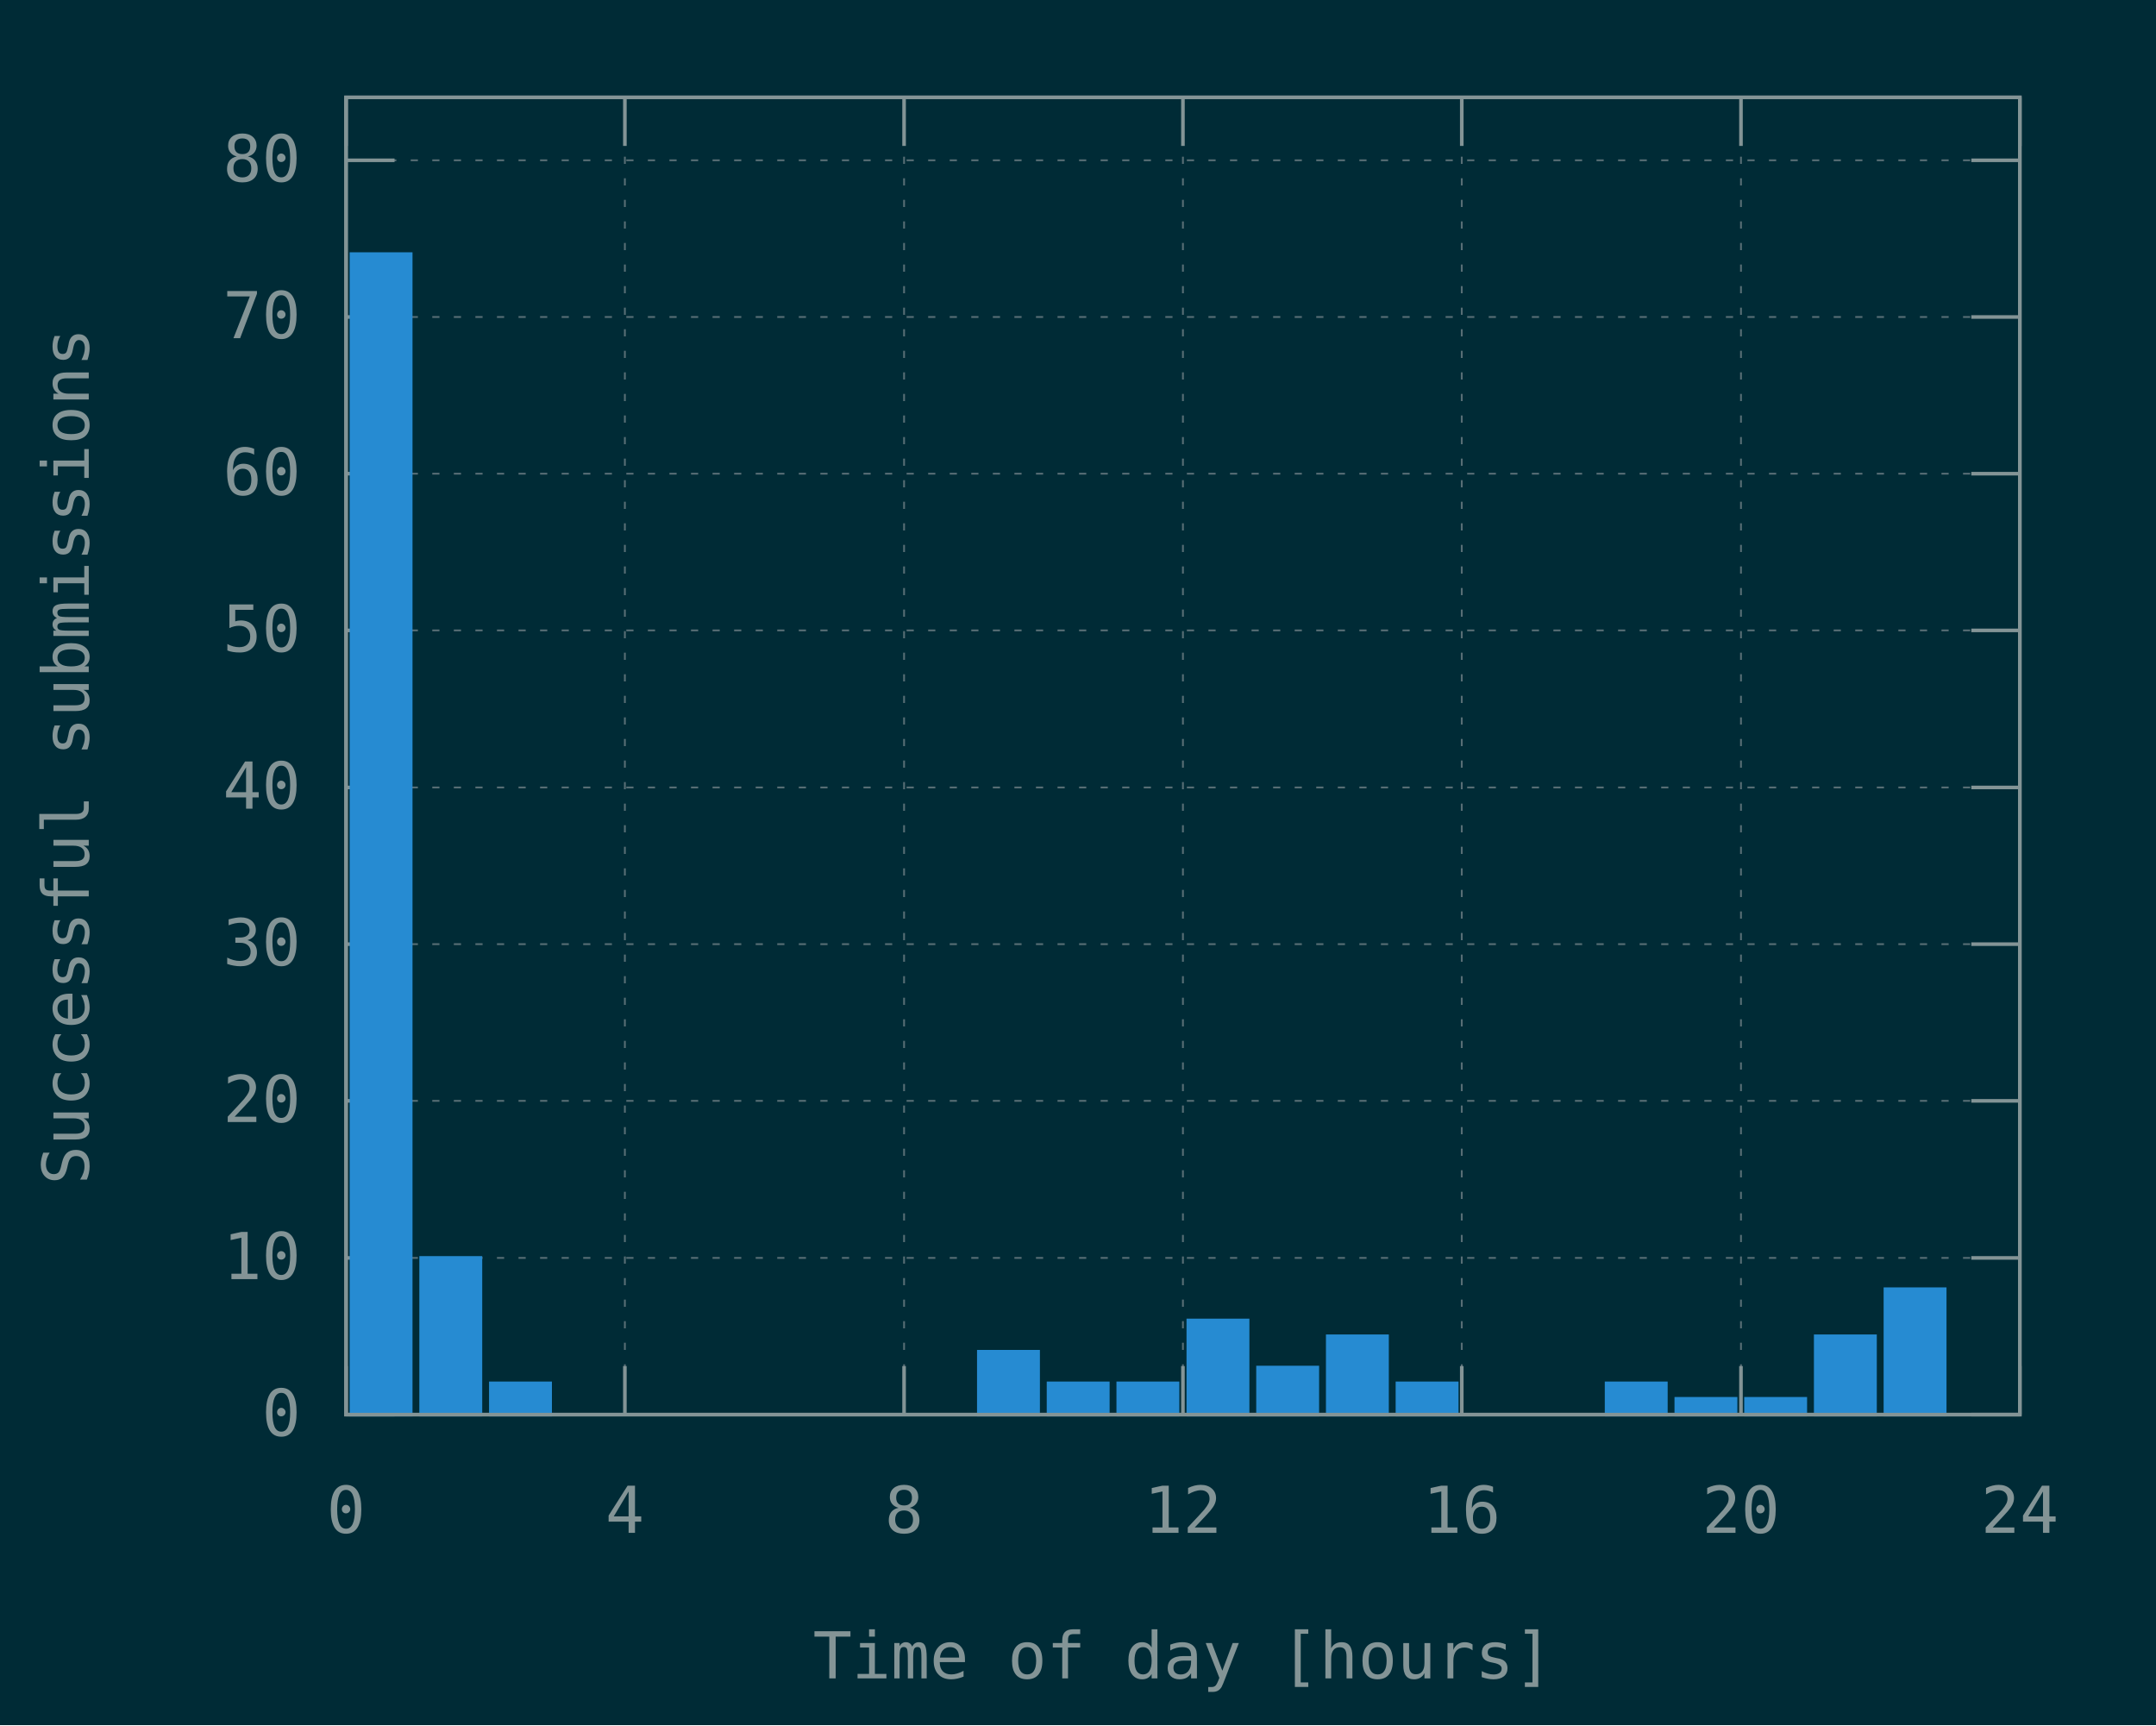
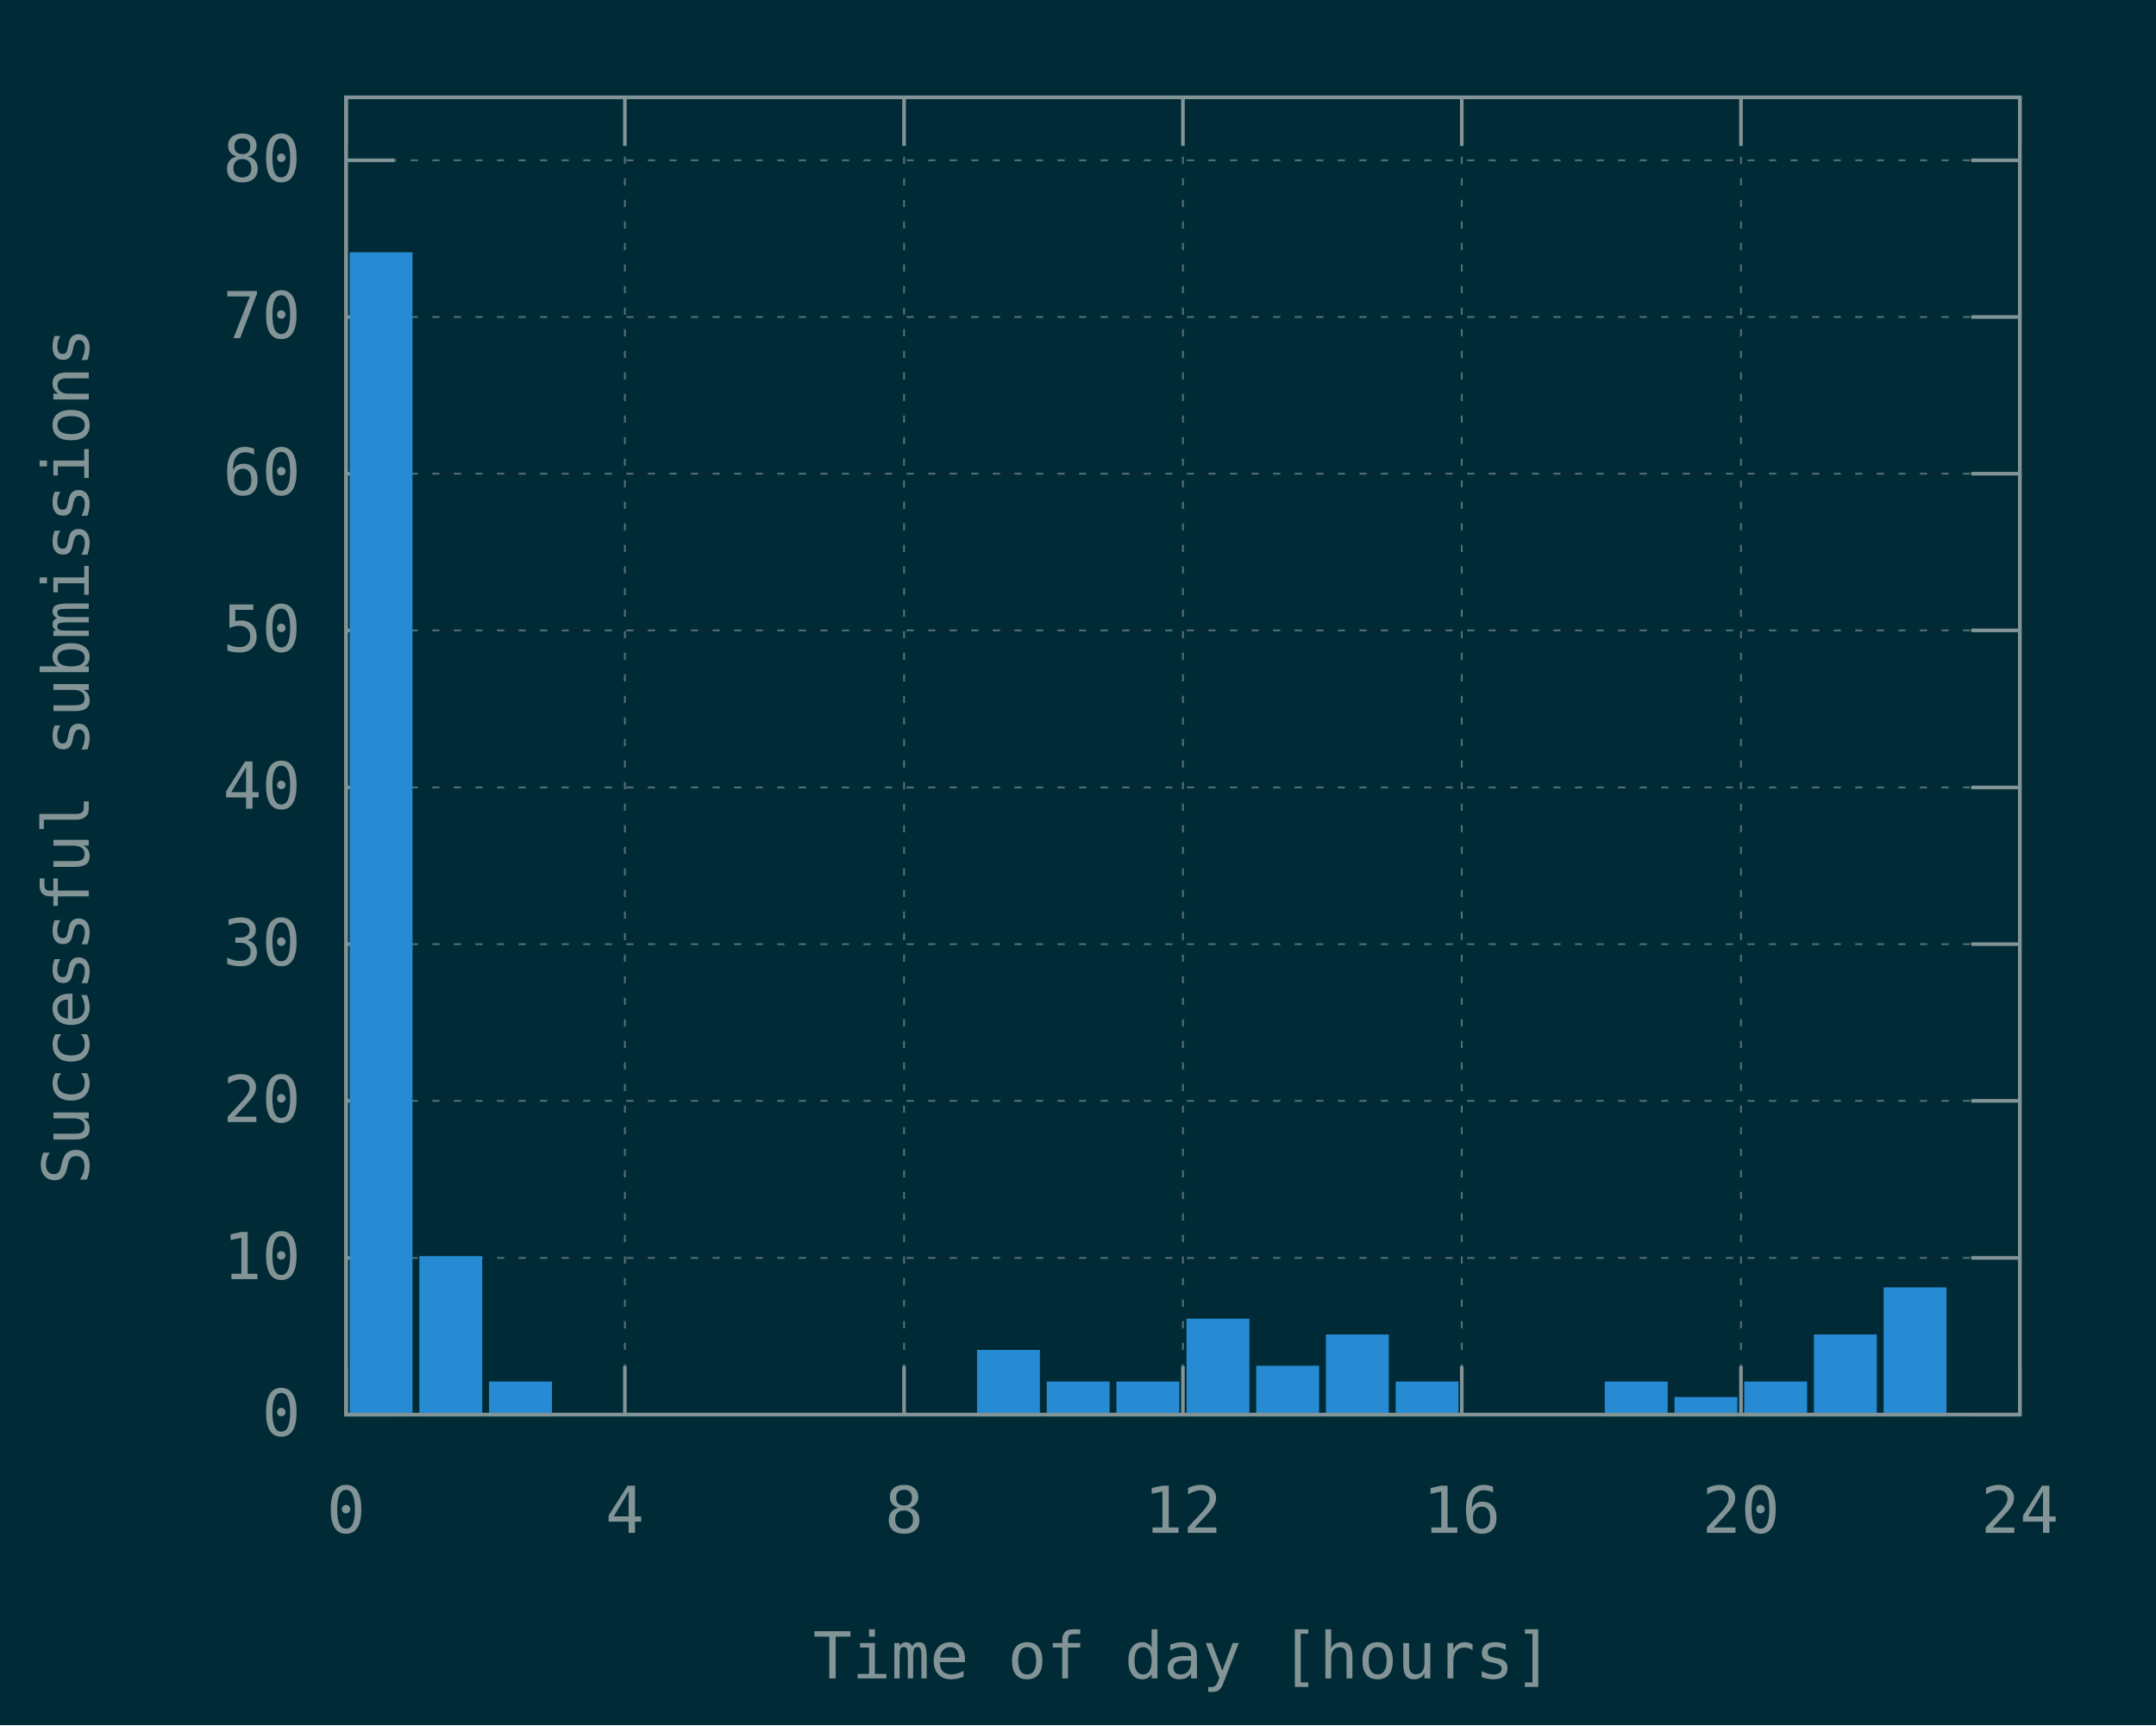
<svg xmlns="http://www.w3.org/2000/svg" xmlns:xlink="http://www.w3.org/1999/xlink" width="600" height="480" viewBox="0 0 600 480">
  <g id="gnuplot_canvas">
    <rect x="0" y="0" width="600" height="480" fill="#002b36" />
    <defs>
      <circle id="gpDot" r="0.5" stroke-width="0.5" stroke="currentColor" />
      <path id="gpPt0" stroke-width="0.148" stroke="currentColor" d="M-1,0 h2 M0,-1 v2" />
      <path id="gpPt1" stroke-width="0.148" stroke="currentColor" d="M-1,-1 L1,1 M1,-1 L-1,1" />
      <path id="gpPt2" stroke-width="0.148" stroke="currentColor" d="M-1,0 L1,0 M0,-1 L0,1 M-1,-1 L1,1 M-1,1 L1,-1" />
      <rect id="gpPt3" stroke-width="0.148" stroke="currentColor" x="-1" y="-1" width="2" height="2" />
      <rect id="gpPt4" stroke-width="0.148" stroke="currentColor" fill="currentColor" x="-1" y="-1" width="2" height="2" />
      <circle id="gpPt5" stroke-width="0.148" stroke="currentColor" cx="0" cy="0" r="1" />
      <use xlink:href="#gpPt5" id="gpPt6" fill="currentColor" stroke="none" />
      <path id="gpPt7" stroke-width="0.148" stroke="currentColor" d="M0,-1.33 L-1.33,0.67 L1.33,0.67 z" />
      <use xlink:href="#gpPt7" id="gpPt8" fill="currentColor" stroke="none" />
      <use xlink:href="#gpPt7" id="gpPt9" stroke="currentColor" transform="rotate(180)" />
      <use xlink:href="#gpPt9" id="gpPt10" fill="currentColor" stroke="none" />
      <use xlink:href="#gpPt3" id="gpPt11" stroke="currentColor" transform="rotate(45)" />
      <use xlink:href="#gpPt11" id="gpPt12" fill="currentColor" stroke="none" />
      <path id="gpPt13" stroke-width="0.148" stroke="currentColor" d="M0,1.330 L1.265,0.411 L0.782,-1.067 L-0.782,-1.076 L-1.265,0.411 z" />
      <use xlink:href="#gpPt13" id="gpPt14" fill="currentColor" stroke="none" />
      <filter id="textbox" filterUnits="objectBoundingBox" x="0" y="0" height="1" width="1">
        <feFlood flood-color="#002B36" flood-opacity="1" result="bgnd" />
        <feComposite in="SourceGraphic" in2="bgnd" operator="atop" />
      </filter>
      <filter id="greybox" filterUnits="objectBoundingBox" x="0" y="0" height="1" width="1">
        <feFlood flood-color="lightgrey" flood-opacity="1" result="grey" />
        <feComposite in="SourceGraphic" in2="grey" operator="atop" />
      </filter>
    </defs>
    <g fill="none" color="#002B36" stroke="currentColor" stroke-width="1.00" stroke-linecap="butt" stroke-linejoin="miter">
</g>
    <g fill="none" color="black" stroke="currentColor" stroke-width="1.00" stroke-linecap="butt" stroke-linejoin="miter">
</g>
    <g fill="none" color="black" stroke="rgb(131, 148, 150)" stroke-width="0.50" stroke-linecap="butt" stroke-linejoin="miter">
</g>
    <g fill="none" color="gray" stroke="currentColor" stroke-width="0.50" stroke-linecap="butt" stroke-linejoin="miter">
      <path stroke="rgb( 88, 110, 117)" stroke-dasharray="2,4" class="gridline" d="M96.3,393.6 L562.1,393.6  " />
    </g>
    <g fill="none" color="gray" stroke="rgb( 88, 110, 117)" stroke-width="1.00" stroke-linecap="butt" stroke-linejoin="miter">
</g>
    <g fill="none" color="black" stroke="currentColor" stroke-width="1.00" stroke-linecap="butt" stroke-linejoin="miter">
      <path stroke="rgb(131, 148, 150)" d="M96.3,393.6 L109.8,393.6 M562.1,393.6 L548.6,393.6  " />
      <g transform="translate(83.7,399.5)" stroke="none" fill="rgb(131,148,150)" font-family="Inconsolata" font-size="18.00" text-anchor="end">
        <text>
          <tspan font-family="Inconsolata"> 0</tspan>
        </text>
      </g>
    </g>
    <g fill="none" color="black" stroke="currentColor" stroke-width="1.00" stroke-linecap="butt" stroke-linejoin="miter">
</g>
    <g fill="none" color="black" stroke="rgb(131, 148, 150)" stroke-width="0.50" stroke-linecap="butt" stroke-linejoin="miter">
</g>
    <g fill="none" color="gray" stroke="currentColor" stroke-width="0.50" stroke-linecap="butt" stroke-linejoin="miter">
      <path stroke="rgb( 88, 110, 117)" stroke-dasharray="2,4" class="gridline" d="M96.3,350.0 L562.1,350.0  " />
    </g>
    <g fill="none" color="gray" stroke="rgb( 88, 110, 117)" stroke-width="1.00" stroke-linecap="butt" stroke-linejoin="miter">
</g>
    <g fill="none" color="black" stroke="currentColor" stroke-width="1.00" stroke-linecap="butt" stroke-linejoin="miter">
      <path stroke="rgb(131, 148, 150)" d="M96.3,350.0 L109.8,350.0 M562.1,350.0 L548.6,350.0  " />
      <g transform="translate(83.7,355.9)" stroke="none" fill="rgb(131,148,150)" font-family="Inconsolata" font-size="18.00" text-anchor="end">
        <text>
          <tspan font-family="Inconsolata"> 10</tspan>
        </text>
      </g>
    </g>
    <g fill="none" color="black" stroke="currentColor" stroke-width="1.00" stroke-linecap="butt" stroke-linejoin="miter">
</g>
    <g fill="none" color="black" stroke="rgb(131, 148, 150)" stroke-width="0.50" stroke-linecap="butt" stroke-linejoin="miter">
</g>
    <g fill="none" color="gray" stroke="currentColor" stroke-width="0.50" stroke-linecap="butt" stroke-linejoin="miter">
      <path stroke="rgb( 88, 110, 117)" stroke-dasharray="2,4" class="gridline" d="M96.3,306.3 L562.1,306.3  " />
    </g>
    <g fill="none" color="gray" stroke="rgb( 88, 110, 117)" stroke-width="1.00" stroke-linecap="butt" stroke-linejoin="miter">
</g>
    <g fill="none" color="black" stroke="currentColor" stroke-width="1.00" stroke-linecap="butt" stroke-linejoin="miter">
      <path stroke="rgb(131, 148, 150)" d="M96.3,306.3 L109.8,306.3 M562.1,306.3 L548.6,306.3  " />
      <g transform="translate(83.7,312.2)" stroke="none" fill="rgb(131,148,150)" font-family="Inconsolata" font-size="18.00" text-anchor="end">
        <text>
          <tspan font-family="Inconsolata"> 20</tspan>
        </text>
      </g>
    </g>
    <g fill="none" color="black" stroke="currentColor" stroke-width="1.00" stroke-linecap="butt" stroke-linejoin="miter">
</g>
    <g fill="none" color="black" stroke="rgb(131, 148, 150)" stroke-width="0.50" stroke-linecap="butt" stroke-linejoin="miter">
</g>
    <g fill="none" color="gray" stroke="currentColor" stroke-width="0.50" stroke-linecap="butt" stroke-linejoin="miter">
      <path stroke="rgb( 88, 110, 117)" stroke-dasharray="2,4" class="gridline" d="M96.3,262.7 L562.1,262.7  " />
    </g>
    <g fill="none" color="gray" stroke="rgb( 88, 110, 117)" stroke-width="1.00" stroke-linecap="butt" stroke-linejoin="miter">
</g>
    <g fill="none" color="black" stroke="currentColor" stroke-width="1.00" stroke-linecap="butt" stroke-linejoin="miter">
      <path stroke="rgb(131, 148, 150)" d="M96.3,262.7 L109.8,262.7 M562.1,262.7 L548.6,262.7  " />
      <g transform="translate(83.7,268.6)" stroke="none" fill="rgb(131,148,150)" font-family="Inconsolata" font-size="18.00" text-anchor="end">
        <text>
          <tspan font-family="Inconsolata"> 30</tspan>
        </text>
      </g>
    </g>
    <g fill="none" color="black" stroke="currentColor" stroke-width="1.00" stroke-linecap="butt" stroke-linejoin="miter">
</g>
    <g fill="none" color="black" stroke="rgb(131, 148, 150)" stroke-width="0.50" stroke-linecap="butt" stroke-linejoin="miter">
</g>
    <g fill="none" color="gray" stroke="currentColor" stroke-width="0.50" stroke-linecap="butt" stroke-linejoin="miter">
      <path stroke="rgb( 88, 110, 117)" stroke-dasharray="2,4" class="gridline" d="M96.3,219.1 L562.1,219.1  " />
    </g>
    <g fill="none" color="gray" stroke="rgb( 88, 110, 117)" stroke-width="1.00" stroke-linecap="butt" stroke-linejoin="miter">
</g>
    <g fill="none" color="black" stroke="currentColor" stroke-width="1.00" stroke-linecap="butt" stroke-linejoin="miter">
      <path stroke="rgb(131, 148, 150)" d="M96.3,219.1 L109.8,219.1 M562.1,219.1 L548.6,219.1  " />
      <g transform="translate(83.7,225.0)" stroke="none" fill="rgb(131,148,150)" font-family="Inconsolata" font-size="18.00" text-anchor="end">
        <text>
          <tspan font-family="Inconsolata"> 40</tspan>
        </text>
      </g>
    </g>
    <g fill="none" color="black" stroke="currentColor" stroke-width="1.00" stroke-linecap="butt" stroke-linejoin="miter">
</g>
    <g fill="none" color="black" stroke="rgb(131, 148, 150)" stroke-width="0.50" stroke-linecap="butt" stroke-linejoin="miter">
</g>
    <g fill="none" color="gray" stroke="currentColor" stroke-width="0.50" stroke-linecap="butt" stroke-linejoin="miter">
      <path stroke="rgb( 88, 110, 117)" stroke-dasharray="2,4" class="gridline" d="M96.3,175.4 L562.1,175.4  " />
    </g>
    <g fill="none" color="gray" stroke="rgb( 88, 110, 117)" stroke-width="1.00" stroke-linecap="butt" stroke-linejoin="miter">
</g>
    <g fill="none" color="black" stroke="currentColor" stroke-width="1.00" stroke-linecap="butt" stroke-linejoin="miter">
      <path stroke="rgb(131, 148, 150)" d="M96.3,175.4 L109.8,175.4 M562.1,175.4 L548.6,175.4  " />
      <g transform="translate(83.7,181.3)" stroke="none" fill="rgb(131,148,150)" font-family="Inconsolata" font-size="18.00" text-anchor="end">
        <text>
          <tspan font-family="Inconsolata"> 50</tspan>
        </text>
      </g>
    </g>
    <g fill="none" color="black" stroke="currentColor" stroke-width="1.00" stroke-linecap="butt" stroke-linejoin="miter">
</g>
    <g fill="none" color="black" stroke="rgb(131, 148, 150)" stroke-width="0.50" stroke-linecap="butt" stroke-linejoin="miter">
</g>
    <g fill="none" color="gray" stroke="currentColor" stroke-width="0.50" stroke-linecap="butt" stroke-linejoin="miter">
      <path stroke="rgb( 88, 110, 117)" stroke-dasharray="2,4" class="gridline" d="M96.3,131.8 L562.1,131.8  " />
    </g>
    <g fill="none" color="gray" stroke="rgb( 88, 110, 117)" stroke-width="1.00" stroke-linecap="butt" stroke-linejoin="miter">
</g>
    <g fill="none" color="black" stroke="currentColor" stroke-width="1.00" stroke-linecap="butt" stroke-linejoin="miter">
      <path stroke="rgb(131, 148, 150)" d="M96.3,131.8 L109.8,131.8 M562.1,131.8 L548.6,131.8  " />
      <g transform="translate(83.7,137.7)" stroke="none" fill="rgb(131,148,150)" font-family="Inconsolata" font-size="18.00" text-anchor="end">
        <text>
          <tspan font-family="Inconsolata"> 60</tspan>
        </text>
      </g>
    </g>
    <g fill="none" color="black" stroke="currentColor" stroke-width="1.00" stroke-linecap="butt" stroke-linejoin="miter">
</g>
    <g fill="none" color="black" stroke="rgb(131, 148, 150)" stroke-width="0.50" stroke-linecap="butt" stroke-linejoin="miter">
</g>
    <g fill="none" color="gray" stroke="currentColor" stroke-width="0.50" stroke-linecap="butt" stroke-linejoin="miter">
      <path stroke="rgb( 88, 110, 117)" stroke-dasharray="2,4" class="gridline" d="M96.3,88.2 L562.1,88.2  " />
    </g>
    <g fill="none" color="gray" stroke="rgb( 88, 110, 117)" stroke-width="1.00" stroke-linecap="butt" stroke-linejoin="miter">
</g>
    <g fill="none" color="black" stroke="currentColor" stroke-width="1.00" stroke-linecap="butt" stroke-linejoin="miter">
      <path stroke="rgb(131, 148, 150)" d="M96.3,88.2 L109.8,88.2 M562.1,88.2 L548.6,88.2  " />
      <g transform="translate(83.7,94.1)" stroke="none" fill="rgb(131,148,150)" font-family="Inconsolata" font-size="18.00" text-anchor="end">
        <text>
          <tspan font-family="Inconsolata"> 70</tspan>
        </text>
      </g>
    </g>
    <g fill="none" color="black" stroke="currentColor" stroke-width="1.00" stroke-linecap="butt" stroke-linejoin="miter">
</g>
    <g fill="none" color="black" stroke="rgb(131, 148, 150)" stroke-width="0.50" stroke-linecap="butt" stroke-linejoin="miter">
</g>
    <g fill="none" color="gray" stroke="currentColor" stroke-width="0.50" stroke-linecap="butt" stroke-linejoin="miter">
      <path stroke="rgb( 88, 110, 117)" stroke-dasharray="2,4" class="gridline" d="M96.3,44.6 L562.1,44.6  " />
    </g>
    <g fill="none" color="gray" stroke="rgb( 88, 110, 117)" stroke-width="1.00" stroke-linecap="butt" stroke-linejoin="miter">
</g>
    <g fill="none" color="black" stroke="currentColor" stroke-width="1.00" stroke-linecap="butt" stroke-linejoin="miter">
      <path stroke="rgb(131, 148, 150)" d="M96.3,44.6 L109.8,44.6 M562.1,44.6 L548.6,44.6  " />
      <g transform="translate(83.7,50.5)" stroke="none" fill="rgb(131,148,150)" font-family="Inconsolata" font-size="18.00" text-anchor="end">
        <text>
          <tspan font-family="Inconsolata"> 80</tspan>
        </text>
      </g>
    </g>
    <g fill="none" color="black" stroke="currentColor" stroke-width="1.00" stroke-linecap="butt" stroke-linejoin="miter">
</g>
    <g fill="none" color="black" stroke="rgb(131, 148, 150)" stroke-width="0.50" stroke-linecap="butt" stroke-linejoin="miter">
</g>
    <g fill="none" color="gray" stroke="currentColor" stroke-width="0.50" stroke-linecap="butt" stroke-linejoin="miter">
      <path stroke="rgb( 88, 110, 117)" stroke-dasharray="2,4" class="gridline" d="M96.3,393.6 L96.3,27.1  " />
    </g>
    <g fill="none" color="gray" stroke="rgb( 88, 110, 117)" stroke-width="1.00" stroke-linecap="butt" stroke-linejoin="miter">
</g>
    <g fill="none" color="black" stroke="currentColor" stroke-width="1.00" stroke-linecap="butt" stroke-linejoin="miter">
      <path stroke="rgb(131, 148, 150)" d="M96.3,393.6 L96.3,380.1 M96.3,27.1 L96.3,40.6  " />
      <g transform="translate(96.3,426.5)" stroke="none" fill="rgb(131,148,150)" font-family="Inconsolata" font-size="18.00" text-anchor="middle">
        <text>
          <tspan font-family="Inconsolata"> 0</tspan>
        </text>
      </g>
    </g>
    <g fill="none" color="black" stroke="currentColor" stroke-width="1.00" stroke-linecap="butt" stroke-linejoin="miter">
</g>
    <g fill="none" color="black" stroke="rgb(131, 148, 150)" stroke-width="0.50" stroke-linecap="butt" stroke-linejoin="miter">
</g>
    <g fill="none" color="gray" stroke="currentColor" stroke-width="0.50" stroke-linecap="butt" stroke-linejoin="miter">
      <path stroke="rgb( 88, 110, 117)" stroke-dasharray="2,4" class="gridline" d="M173.9,393.6 L173.9,27.1  " />
    </g>
    <g fill="none" color="gray" stroke="rgb( 88, 110, 117)" stroke-width="1.00" stroke-linecap="butt" stroke-linejoin="miter">
</g>
    <g fill="none" color="black" stroke="currentColor" stroke-width="1.00" stroke-linecap="butt" stroke-linejoin="miter">
      <path stroke="rgb(131, 148, 150)" d="M173.9,393.6 L173.9,380.1 M173.9,27.1 L173.9,40.6  " />
      <g transform="translate(173.9,426.5)" stroke="none" fill="rgb(131,148,150)" font-family="Inconsolata" font-size="18.00" text-anchor="middle">
        <text>
          <tspan font-family="Inconsolata"> 4</tspan>
        </text>
      </g>
    </g>
    <g fill="none" color="black" stroke="currentColor" stroke-width="1.00" stroke-linecap="butt" stroke-linejoin="miter">
</g>
    <g fill="none" color="black" stroke="rgb(131, 148, 150)" stroke-width="0.50" stroke-linecap="butt" stroke-linejoin="miter">
</g>
    <g fill="none" color="gray" stroke="currentColor" stroke-width="0.50" stroke-linecap="butt" stroke-linejoin="miter">
      <path stroke="rgb( 88, 110, 117)" stroke-dasharray="2,4" class="gridline" d="M251.6,393.6 L251.6,27.1  " />
    </g>
    <g fill="none" color="gray" stroke="rgb( 88, 110, 117)" stroke-width="1.00" stroke-linecap="butt" stroke-linejoin="miter">
</g>
    <g fill="none" color="black" stroke="currentColor" stroke-width="1.00" stroke-linecap="butt" stroke-linejoin="miter">
      <path stroke="rgb(131, 148, 150)" d="M251.6,393.6 L251.6,380.1 M251.6,27.1 L251.6,40.6  " />
      <g transform="translate(251.6,426.5)" stroke="none" fill="rgb(131,148,150)" font-family="Inconsolata" font-size="18.00" text-anchor="middle">
        <text>
          <tspan font-family="Inconsolata"> 8</tspan>
        </text>
      </g>
    </g>
    <g fill="none" color="black" stroke="currentColor" stroke-width="1.00" stroke-linecap="butt" stroke-linejoin="miter">
</g>
    <g fill="none" color="black" stroke="rgb(131, 148, 150)" stroke-width="0.50" stroke-linecap="butt" stroke-linejoin="miter">
</g>
    <g fill="none" color="gray" stroke="currentColor" stroke-width="0.50" stroke-linecap="butt" stroke-linejoin="miter">
      <path stroke="rgb( 88, 110, 117)" stroke-dasharray="2,4" class="gridline" d="M329.2,393.6 L329.2,27.1  " />
    </g>
    <g fill="none" color="gray" stroke="rgb( 88, 110, 117)" stroke-width="1.00" stroke-linecap="butt" stroke-linejoin="miter">
</g>
    <g fill="none" color="black" stroke="currentColor" stroke-width="1.00" stroke-linecap="butt" stroke-linejoin="miter">
      <path stroke="rgb(131, 148, 150)" d="M329.2,393.6 L329.2,380.1 M329.2,27.1 L329.2,40.6  " />
      <g transform="translate(329.2,426.5)" stroke="none" fill="rgb(131,148,150)" font-family="Inconsolata" font-size="18.00" text-anchor="middle">
        <text>
          <tspan font-family="Inconsolata"> 12</tspan>
        </text>
      </g>
    </g>
    <g fill="none" color="black" stroke="currentColor" stroke-width="1.00" stroke-linecap="butt" stroke-linejoin="miter">
</g>
    <g fill="none" color="black" stroke="rgb(131, 148, 150)" stroke-width="0.50" stroke-linecap="butt" stroke-linejoin="miter">
</g>
    <g fill="none" color="gray" stroke="currentColor" stroke-width="0.50" stroke-linecap="butt" stroke-linejoin="miter">
      <path stroke="rgb( 88, 110, 117)" stroke-dasharray="2,4" class="gridline" d="M406.8,393.6 L406.8,27.1  " />
    </g>
    <g fill="none" color="gray" stroke="rgb( 88, 110, 117)" stroke-width="1.00" stroke-linecap="butt" stroke-linejoin="miter">
</g>
    <g fill="none" color="black" stroke="currentColor" stroke-width="1.00" stroke-linecap="butt" stroke-linejoin="miter">
      <path stroke="rgb(131, 148, 150)" d="M406.8,393.6 L406.8,380.1 M406.8,27.1 L406.8,40.6  " />
      <g transform="translate(406.8,426.5)" stroke="none" fill="rgb(131,148,150)" font-family="Inconsolata" font-size="18.00" text-anchor="middle">
        <text>
          <tspan font-family="Inconsolata"> 16</tspan>
        </text>
      </g>
    </g>
    <g fill="none" color="black" stroke="currentColor" stroke-width="1.00" stroke-linecap="butt" stroke-linejoin="miter">
</g>
    <g fill="none" color="black" stroke="rgb(131, 148, 150)" stroke-width="0.50" stroke-linecap="butt" stroke-linejoin="miter">
</g>
    <g fill="none" color="gray" stroke="currentColor" stroke-width="0.50" stroke-linecap="butt" stroke-linejoin="miter">
      <path stroke="rgb( 88, 110, 117)" stroke-dasharray="2,4" class="gridline" d="M484.5,393.6 L484.5,40.6 L484.5,27.1  " />
    </g>
    <g fill="none" color="gray" stroke="rgb( 88, 110, 117)" stroke-width="1.00" stroke-linecap="butt" stroke-linejoin="miter">
</g>
    <g fill="none" color="black" stroke="currentColor" stroke-width="1.00" stroke-linecap="butt" stroke-linejoin="miter">
      <path stroke="rgb(131, 148, 150)" d="M484.5,393.6 L484.5,380.1 M484.5,27.1 L484.5,40.6  " />
      <g transform="translate(484.5,426.5)" stroke="none" fill="rgb(131,148,150)" font-family="Inconsolata" font-size="18.00" text-anchor="middle">
        <text>
          <tspan font-family="Inconsolata"> 20</tspan>
        </text>
      </g>
    </g>
    <g fill="none" color="black" stroke="currentColor" stroke-width="1.00" stroke-linecap="butt" stroke-linejoin="miter">
</g>
    <g fill="none" color="black" stroke="rgb(131, 148, 150)" stroke-width="0.50" stroke-linecap="butt" stroke-linejoin="miter">
</g>
    <g fill="none" color="gray" stroke="currentColor" stroke-width="0.50" stroke-linecap="butt" stroke-linejoin="miter">
      <path stroke="rgb( 88, 110, 117)" stroke-dasharray="2,4" class="gridline" d="M562.1,393.6 L562.1,27.1  " />
    </g>
    <g fill="none" color="gray" stroke="rgb( 88, 110, 117)" stroke-width="1.00" stroke-linecap="butt" stroke-linejoin="miter">
</g>
    <g fill="none" color="black" stroke="currentColor" stroke-width="1.00" stroke-linecap="butt" stroke-linejoin="miter">
      <path stroke="rgb(131, 148, 150)" d="M562.1,393.6 L562.1,380.1 M562.1,27.1 L562.1,40.6  " />
      <g transform="translate(562.1,426.5)" stroke="none" fill="rgb(131,148,150)" font-family="Inconsolata" font-size="18.00" text-anchor="middle">
        <text>
          <tspan font-family="Inconsolata"> 24</tspan>
        </text>
      </g>
    </g>
    <g fill="none" color="black" stroke="currentColor" stroke-width="1.00" stroke-linecap="butt" stroke-linejoin="miter">
</g>
    <g fill="none" color="black" stroke="currentColor" stroke-width="1.00" stroke-linecap="butt" stroke-linejoin="miter">
      <path stroke="rgb(131, 148, 150)" d="M96.3,27.1 L96.3,393.6 L562.1,393.6 L562.1,27.1 L96.3,27.1 Z  " />
    </g>
    <g fill="none" color="black" stroke="currentColor" stroke-width="1.00" stroke-linecap="butt" stroke-linejoin="miter">
      <g transform="translate(24.7,210.4) rotate(270)" stroke="none" fill="rgb(131,148,150)" font-family="Inconsolata" font-size="18.00" text-anchor="middle">
        <text>
          <tspan font-family="Inconsolata">Successful submissions</tspan>
        </text>
      </g>
    </g>
    <g fill="none" color="black" stroke="currentColor" stroke-width="1.00" stroke-linecap="butt" stroke-linejoin="miter">
      <g transform="translate(329.2,467.0)" stroke="none" fill="rgb(131,148,150)" font-family="Inconsolata" font-size="18.00" text-anchor="middle">
        <text>
          <tspan font-family="Inconsolata">Time of day [hours]</tspan>
        </text>
      </g>
    </g>
    <g fill="none" color="black" stroke="currentColor" stroke-width="1.00" stroke-linecap="butt" stroke-linejoin="miter">
</g>
    <g id="gnuplot_plot_1">
      <g fill="none" color="black" stroke="currentColor" stroke-width="1.00" stroke-linecap="butt" stroke-linejoin="miter">
        <g stroke="none" shape-rendering="crispEdges">
          <polygon fill="rgb( 38, 139, 210)" points="97.8,393.6 114.4,393.6 114.4,70.6 97.8,70.6 " />
        </g>
        <path stroke="rgb( 38, 139, 210)" d="M97.8,393.6 L97.8,70.7 L114.3,70.7 L114.3,393.6 L97.8,393.6 Z  " />
        <g stroke="none" shape-rendering="crispEdges">
          <polygon fill="rgb( 38, 139, 210)" points="117.2,393.6 133.8,393.6 133.8,349.9 117.2,349.9 " />
        </g>
        <path stroke="rgb( 38, 139, 210)" d="M117.2,393.6 L117.2,350.0 L133.7,350.0 L133.7,393.6 L117.2,393.6 Z  " />
        <g stroke="none" shape-rendering="crispEdges">
          <polygon fill="rgb( 38, 139, 210)" points="136.6,393.6 153.2,393.6 153.2,384.8 136.6,384.8 " />
        </g>
        <path stroke="rgb( 38, 139, 210)" d="M136.6,393.6 L136.6,384.9 L153.1,384.9 L153.1,393.6 L136.6,393.6 Z  " />
        <g stroke="none" shape-rendering="crispEdges">
          <polygon fill="rgb( 38, 139, 210)" points="272.4,393.6 289.0,393.6 289.0,376.0 272.4,376.0 " />
        </g>
        <path stroke="rgb( 38, 139, 210)" d="M272.4,393.6 L272.4,376.1 L288.9,376.1 L288.9,393.6 L272.4,393.6 Z  " />
        <g stroke="none" shape-rendering="crispEdges">
          <polygon fill="rgb( 38, 139, 210)" points="291.8,393.6 308.4,393.6 308.4,384.8 291.8,384.8 " />
        </g>
        <path stroke="rgb( 38, 139, 210)" d="M291.8,393.6 L291.8,384.9 L308.3,384.9 L308.3,393.6 L291.8,393.6 Z  " />
        <g stroke="none" shape-rendering="crispEdges">
          <polygon fill="rgb( 38, 139, 210)" points="311.2,393.6 327.8,393.6 327.8,384.8 311.2,384.8 " />
        </g>
        <path stroke="rgb( 38, 139, 210)" d="M311.2,393.6 L311.2,384.9 L327.7,384.9 L327.7,393.6 L311.2,393.6 Z  " />
        <g stroke="none" shape-rendering="crispEdges">
          <polygon fill="rgb( 38, 139, 210)" points="330.7,393.6 347.3,393.6 347.3,367.3 330.7,367.3 " />
        </g>
        <path stroke="rgb( 38, 139, 210)" d="M330.7,393.6 L330.7,367.4 L347.2,367.4 L347.2,393.6 L330.7,393.6 Z  " />
        <g stroke="none" shape-rendering="crispEdges">
          <polygon fill="rgb( 38, 139, 210)" points="350.1,393.6 366.7,393.6 366.7,380.4 350.1,380.4 " />
        </g>
        <path stroke="rgb( 38, 139, 210)" d="M350.1,393.6 L350.1,380.5 L366.6,380.5 L366.6,393.6 L350.1,393.6 Z  " />
        <g stroke="none" shape-rendering="crispEdges">
          <polygon fill="rgb( 38, 139, 210)" points="369.5,393.6 386.1,393.6 386.1,371.7 369.5,371.7 " />
        </g>
        <path stroke="rgb( 38, 139, 210)" d="M369.5,393.6 L369.5,371.8 L386.0,371.8 L386.0,393.6 L369.5,393.6 Z  " />
        <g stroke="none" shape-rendering="crispEdges">
          <polygon fill="rgb( 38, 139, 210)" points="388.9,393.6 405.5,393.6 405.5,384.8 388.9,384.8 " />
        </g>
        <path stroke="rgb( 38, 139, 210)" d="M388.9,393.6 L388.9,384.9 L405.4,384.9 L405.4,393.6 L388.9,393.6 Z  " />
        <g stroke="none" shape-rendering="crispEdges">
          <polygon fill="rgb( 38, 139, 210)" points="447.1,393.6 463.7,393.6 463.7,384.8 447.1,384.8 " />
        </g>
        <path stroke="rgb( 38, 139, 210)" d="M447.1,393.6 L447.1,384.9 L463.6,384.9 L463.6,393.6 L447.1,393.6 Z  " />
        <g stroke="none" shape-rendering="crispEdges">
          <polygon fill="rgb( 38, 139, 210)" points="466.5,393.6 483.1,393.6 483.1,389.1 466.5,389.1 " />
        </g>
        <path stroke="rgb( 38, 139, 210)" d="M466.5,393.6 L466.5,389.2 L483.0,389.2 L483.0,393.6 L466.5,393.6 Z  " />
        <g stroke="none" shape-rendering="crispEdges">
-           <polygon fill="rgb( 38, 139, 210)" points="485.9,393.6 502.5,393.6 502.5,389.1 485.9,389.1 " />
-         </g>
-         <path stroke="rgb( 38, 139, 210)" d="M485.9,393.6 L485.9,389.2 L502.4,389.2 L502.4,393.6 L485.9,393.6 Z  " />
+           <polygon fill="rgb( 38, 139, 210)" points="485.9,393.6 502.5,393.6 502.5,384.8 485.9,384.8 " />
+         </g>
+         <path stroke="rgb( 38, 139, 210)" d="M485.9,393.6 L485.9,384.9 L502.4,384.9 L502.4,393.6 L485.9,393.6 Z  " />
        <g stroke="none" shape-rendering="crispEdges">
          <polygon fill="rgb( 38, 139, 210)" points="505.3,393.6 521.9,393.6 521.9,371.7 505.3,371.7 " />
        </g>
        <path stroke="rgb( 38, 139, 210)" d="M505.3,393.6 L505.3,371.8 L521.8,371.8 L521.8,393.6 L505.3,393.6 Z  " />
        <g stroke="none" shape-rendering="crispEdges">
          <polygon fill="rgb( 38, 139, 210)" points="524.7,393.6 541.3,393.6 541.3,358.6 524.7,358.6 " />
        </g>
        <path stroke="rgb( 38, 139, 210)" d="M524.7,393.6 L524.7,358.7 L541.2,358.7 L541.2,393.6 L524.7,393.6 Z  " />
      </g>
    </g>
    <g fill="none" color="#002B36" stroke="rgb( 38, 139, 210)" stroke-width="2.00" stroke-linecap="butt" stroke-linejoin="miter">
</g>
    <g fill="none" color="black" stroke="currentColor" stroke-width="2.00" stroke-linecap="butt" stroke-linejoin="miter">
</g>
    <g fill="none" color="black" stroke="black" stroke-width="1.00" stroke-linecap="butt" stroke-linejoin="miter">
</g>
    <g fill="none" color="black" stroke="currentColor" stroke-width="1.00" stroke-linecap="butt" stroke-linejoin="miter">
      <path stroke="rgb(131, 148, 150)" d="M96.3,27.1 L96.3,393.6 L562.1,393.6 L562.1,27.1 L96.3,27.1 Z  " />
    </g>
    <g fill="none" color="black" stroke="currentColor" stroke-width="1.00" stroke-linecap="butt" stroke-linejoin="miter">
</g>
  </g>
</svg>
